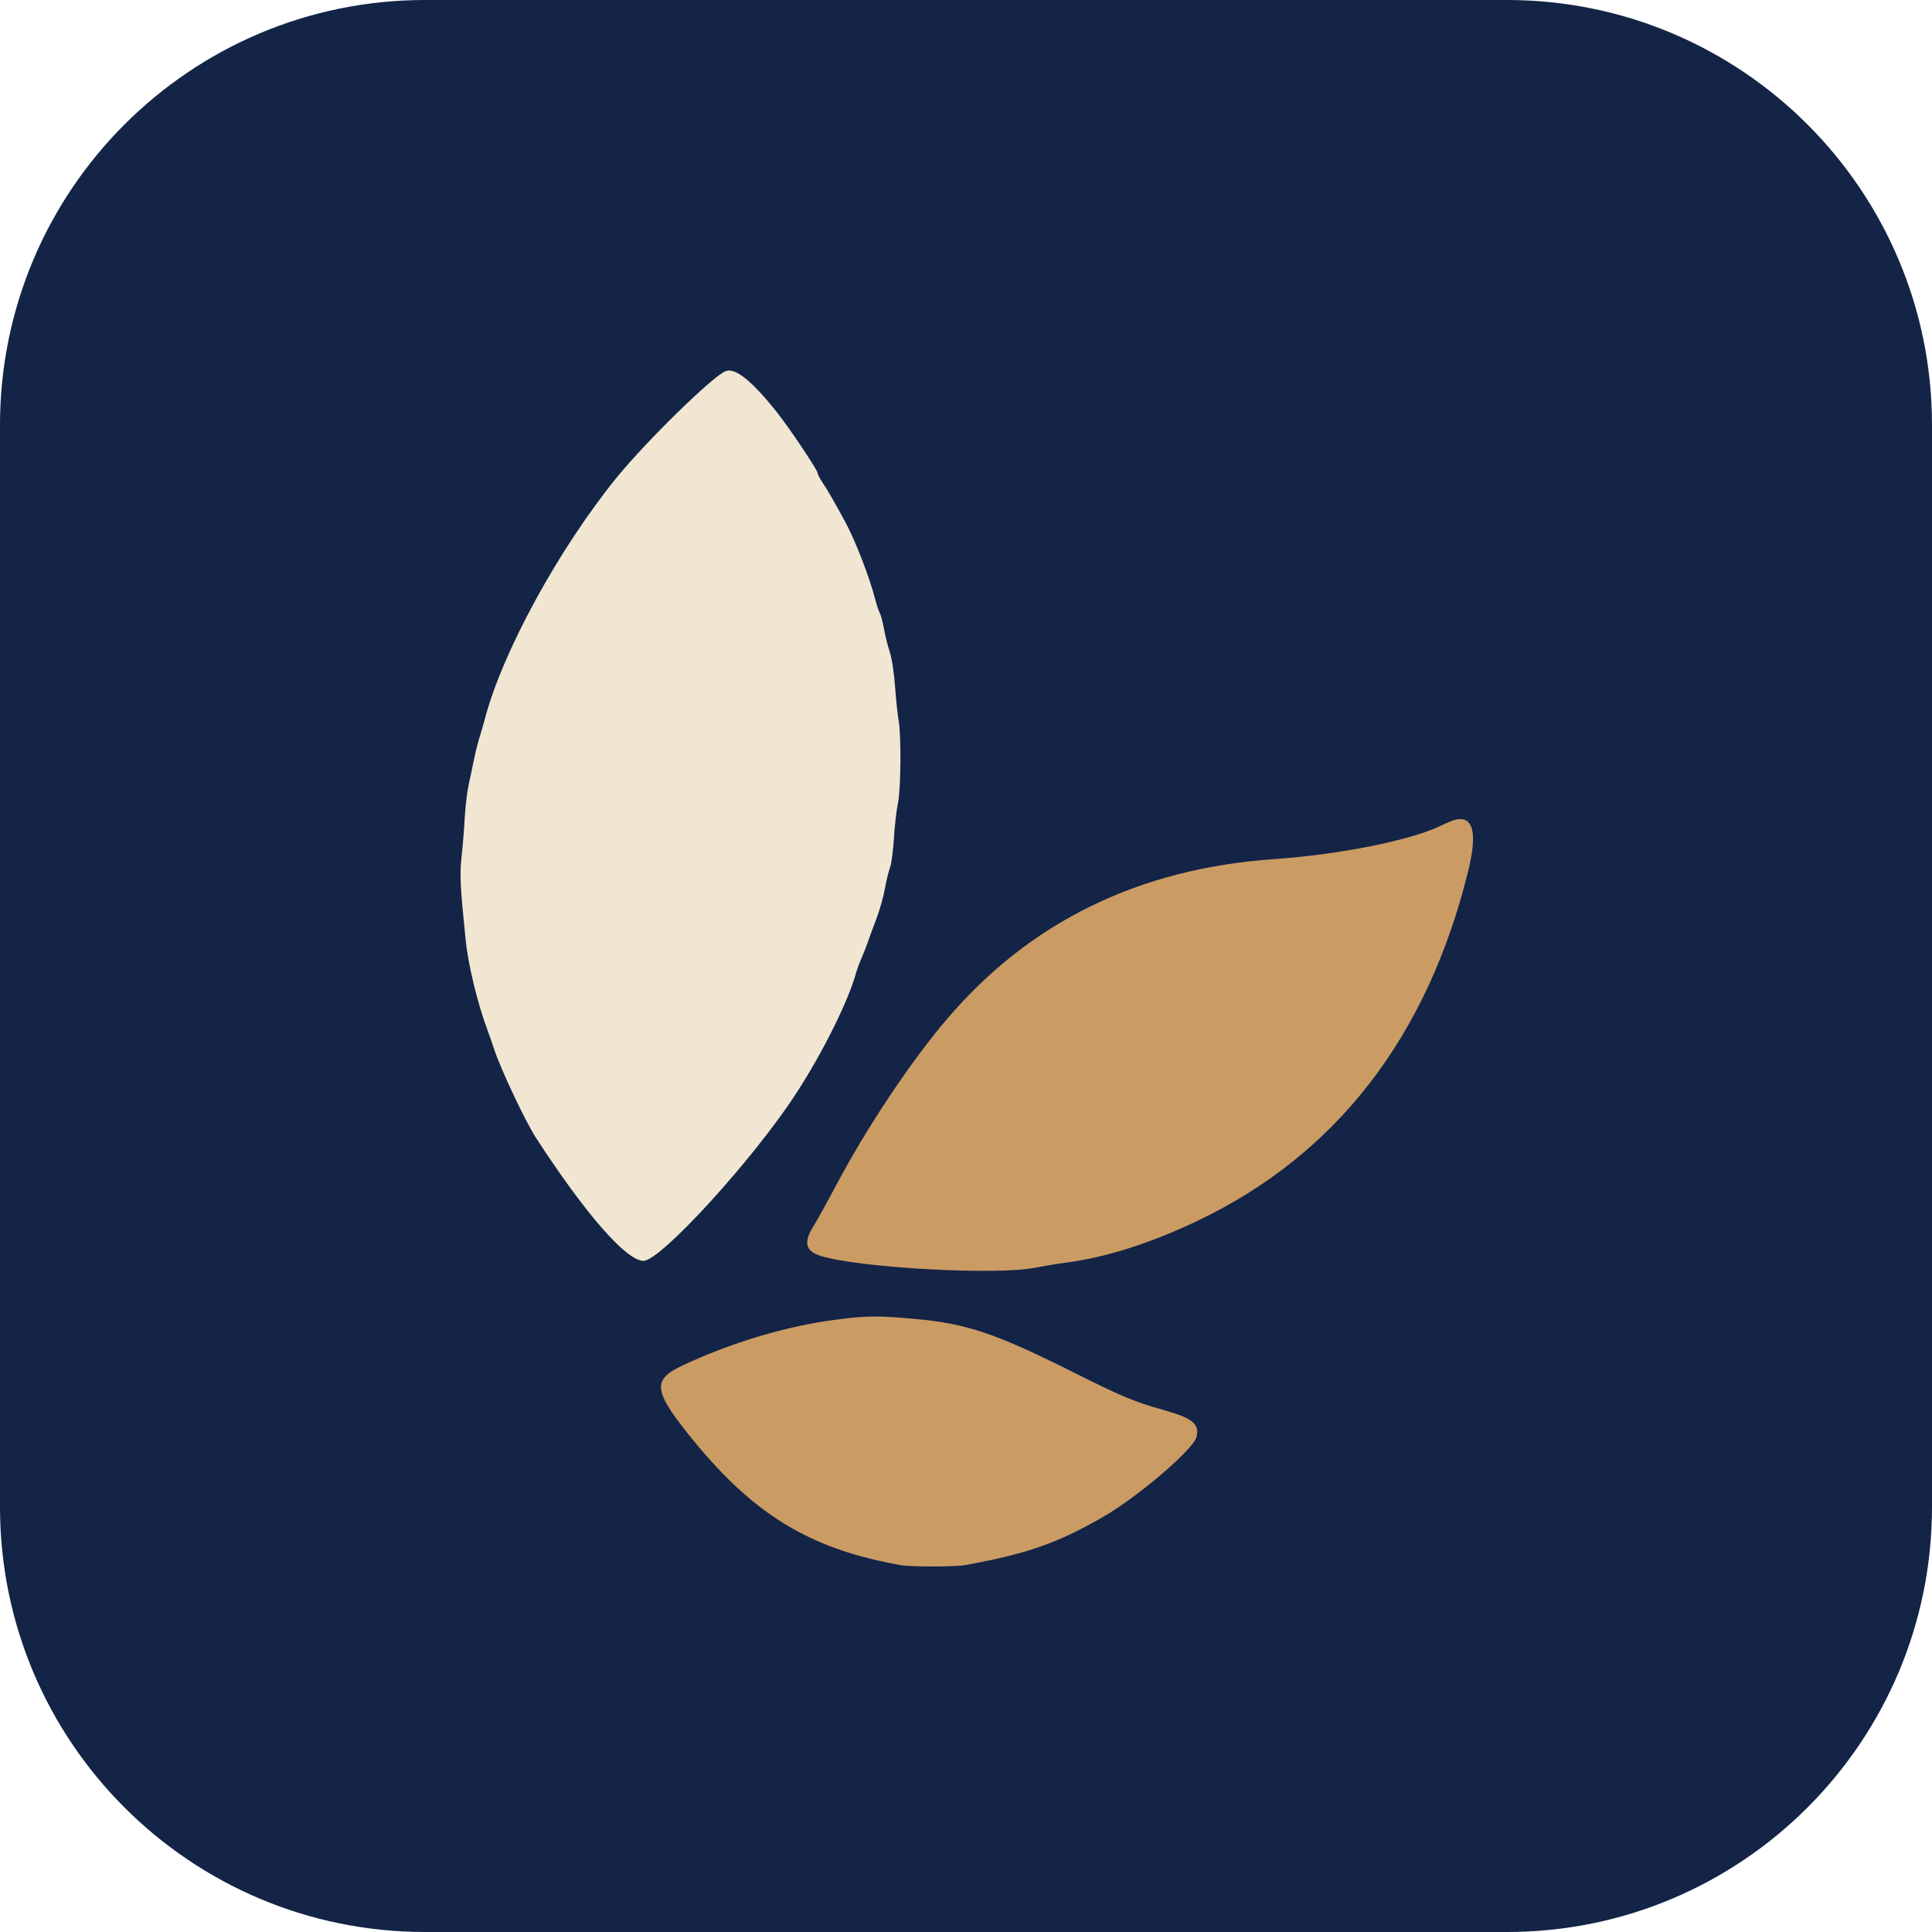
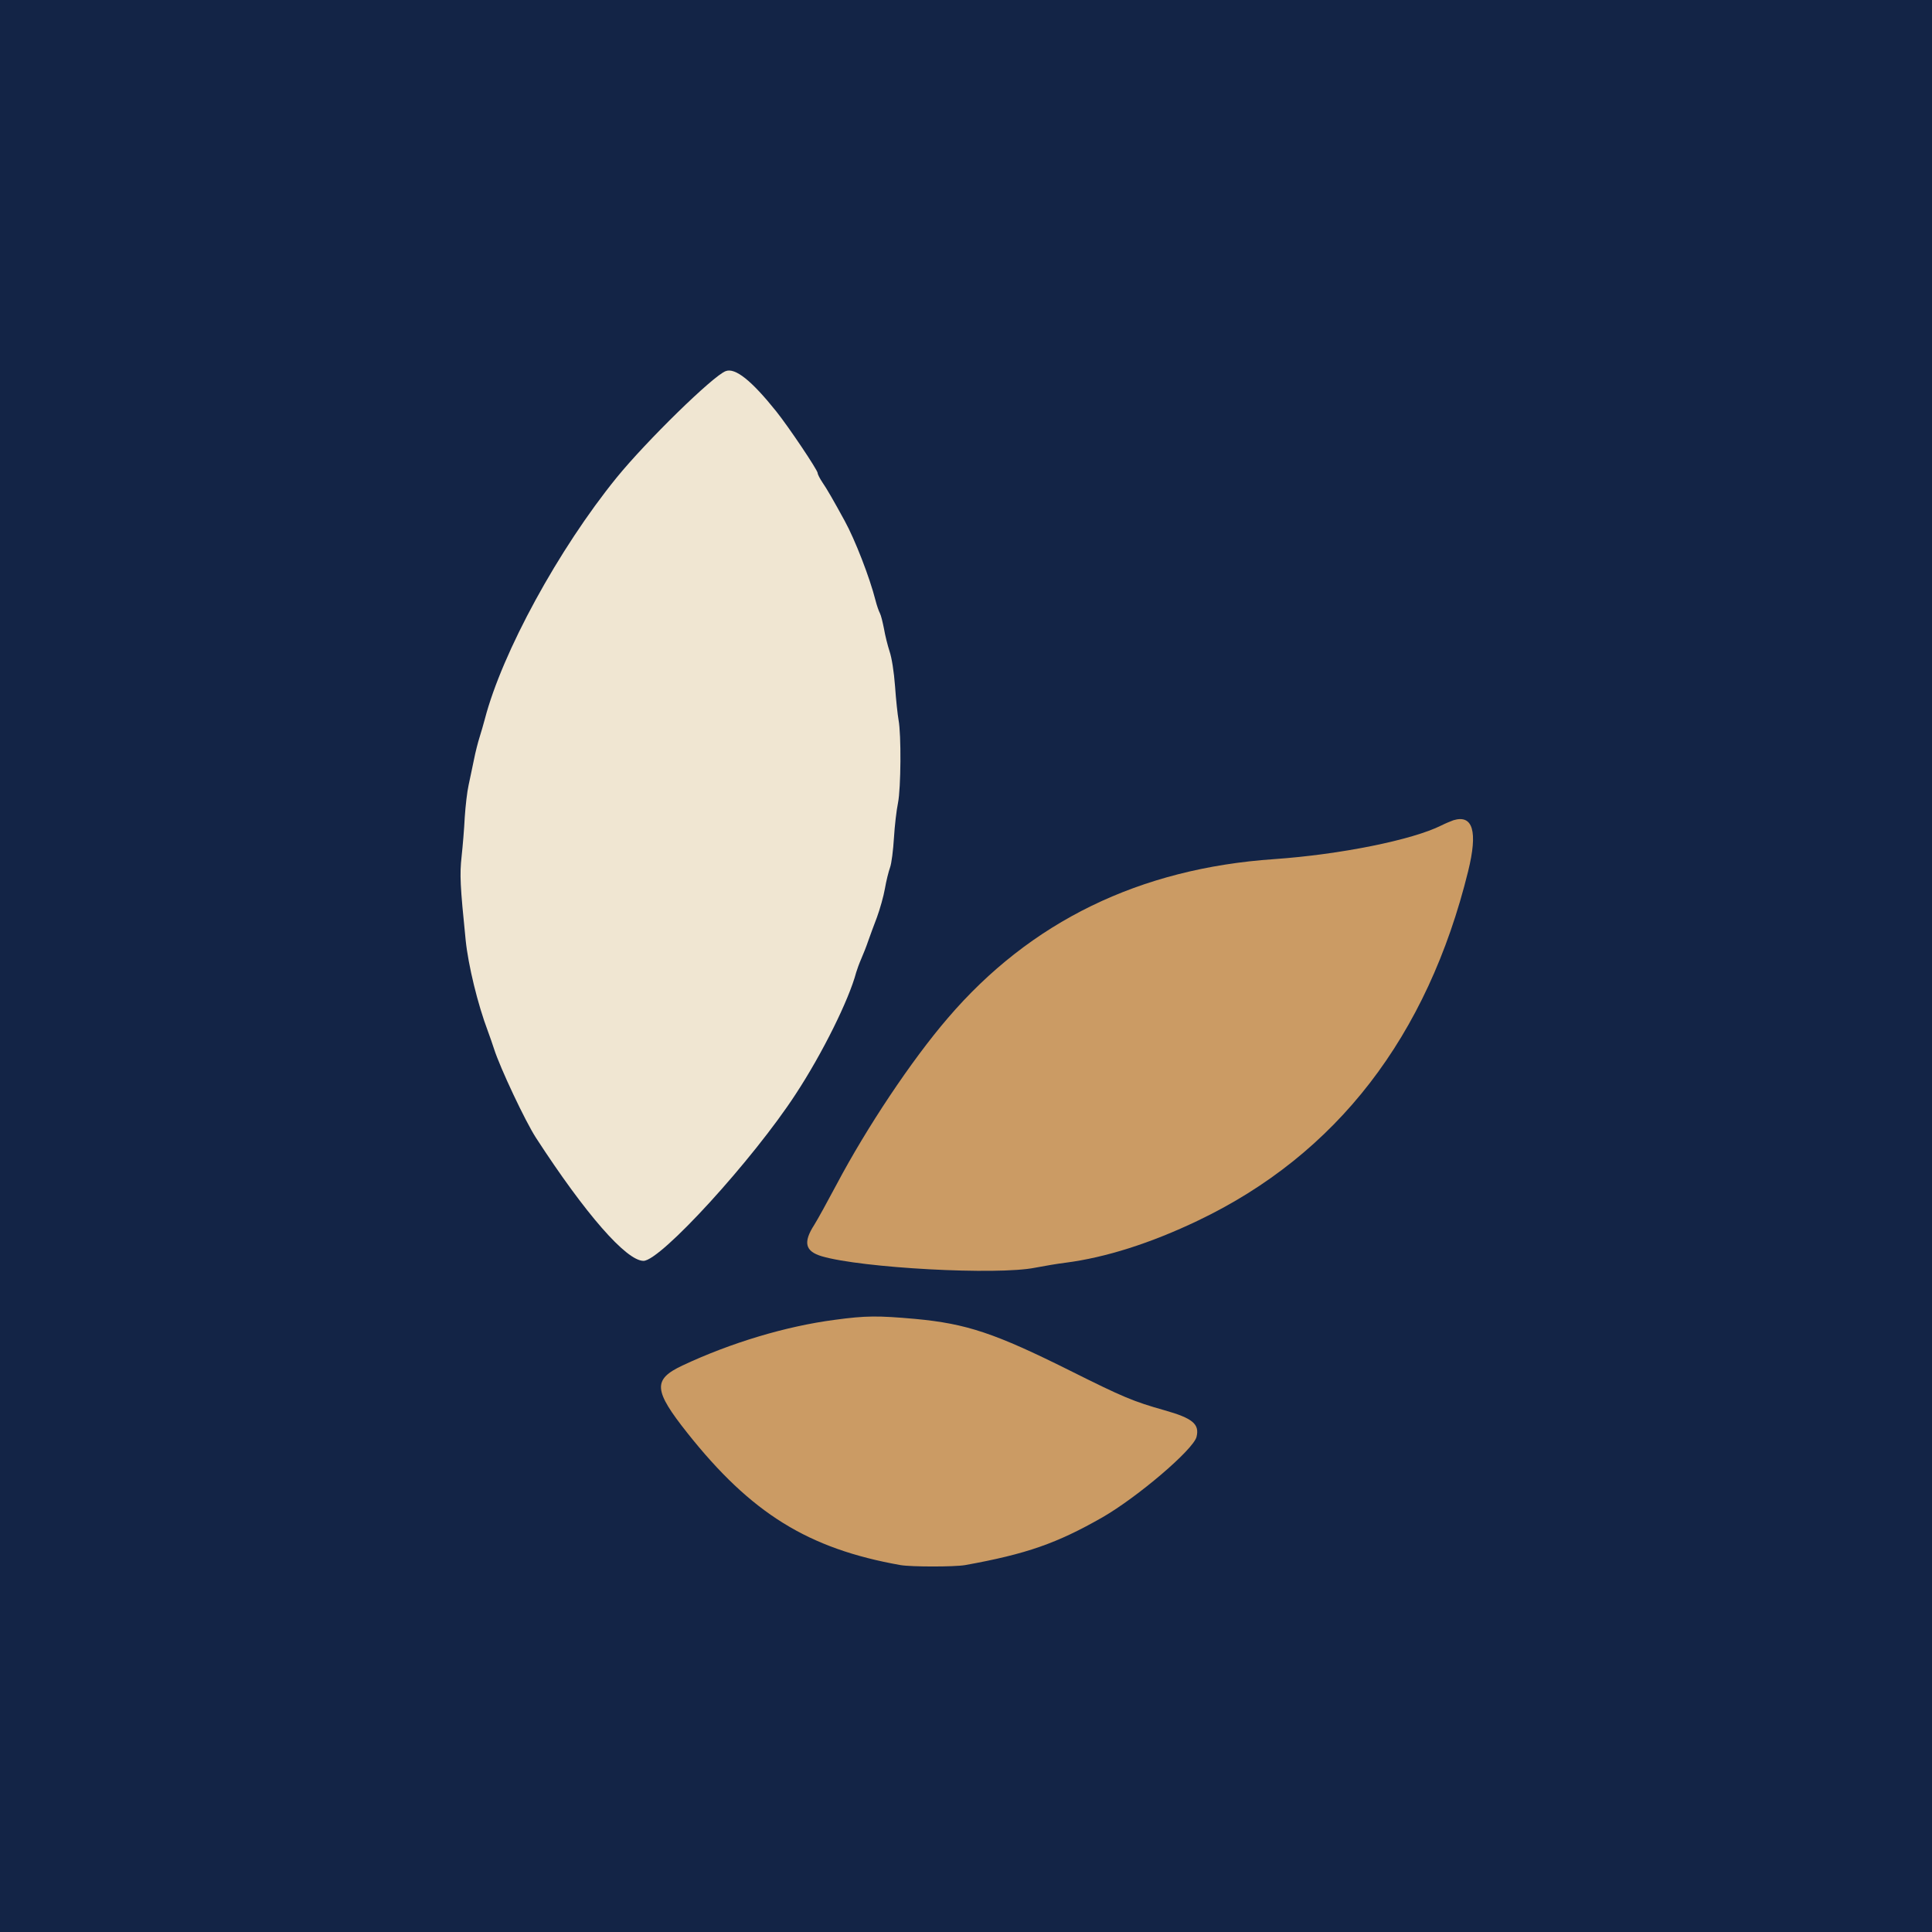
<svg xmlns="http://www.w3.org/2000/svg" viewBox="0 0 100 100">
-   <rect width="100" height="100" rx="22" fill="#132446" />
+   <rect width="100" height="100" fill="#132446" />
  <g transform="translate(50,50) scale(0.095385) translate(-400.50,-440.00)">
    <g transform="translate(0,775) scale(0.1,-0.1)">
      <path d="M2701 6578 c-68 -25 -430 -379 -592 -578 -315 -388 -621 -949 -715 -1310 -8 -30 -21 -75 -29 -100 -8 -25 -22 -79 -30 -120 -8 -41 -22 -103 -29 -138 -8 -35 -17 -114 -21 -175 -3 -62 -11 -157 -17 -212 -11 -99 -8 -159 22 -455 14 -136 65 -347 121 -495 10 -27 25 -70 33 -95 33 -103 170 -394 228 -483 268 -413 490 -667 583 -667 93 0 595 550 826 905 145 221 289 512 328 660 5 17 17 50 28 75 11 25 28 68 37 95 10 28 31 86 48 130 16 44 36 114 43 155 7 41 20 93 28 115 8 22 17 94 21 160 4 66 14 152 22 190 16 80 18 371 3 450 -5 28 -14 110 -19 183 -6 80 -18 155 -30 190 -10 31 -24 86 -30 122 -7 35 -16 73 -22 84 -6 11 -17 42 -24 70 -32 126 -112 331 -167 431 -60 110 -98 176 -121 209 -14 21 -26 44 -26 51 0 16 -157 250 -225 335 -133 166 -222 238 -274 218z" fill="#F0E6D2" />
      <path d="M6650 4141 c-14 -5 -43 -17 -65 -28 -157 -79 -549 -158 -907 -183 -731 -50 -1324 -339 -1772 -863 -197 -229 -440 -594 -603 -902 -50 -94 -104 -192 -121 -219 -62 -96 -50 -144 40 -171 217 -64 953 -104 1159 -62 48 9 122 22 165 27 216 28 460 105 719 229 751 359 1244 998 1465 1896 53 215 26 308 -80 276z" fill="#CB9B64" />
      <path d="M3293 1430 c-267 -35 -565 -125 -827 -248 -161 -76 -157 -134 27 -366 346 -436 655 -628 1157 -717 59 -10 292 -10 350 0 333 60 498 118 745 259 191 110 494 368 511 437 17 69 -21 101 -173 144 -170 48 -225 71 -513 215 -407 203 -561 255 -841 281 -203 18 -266 18 -436 -5z" fill="#CB9B64" />
    </g>
  </g>
</svg>
